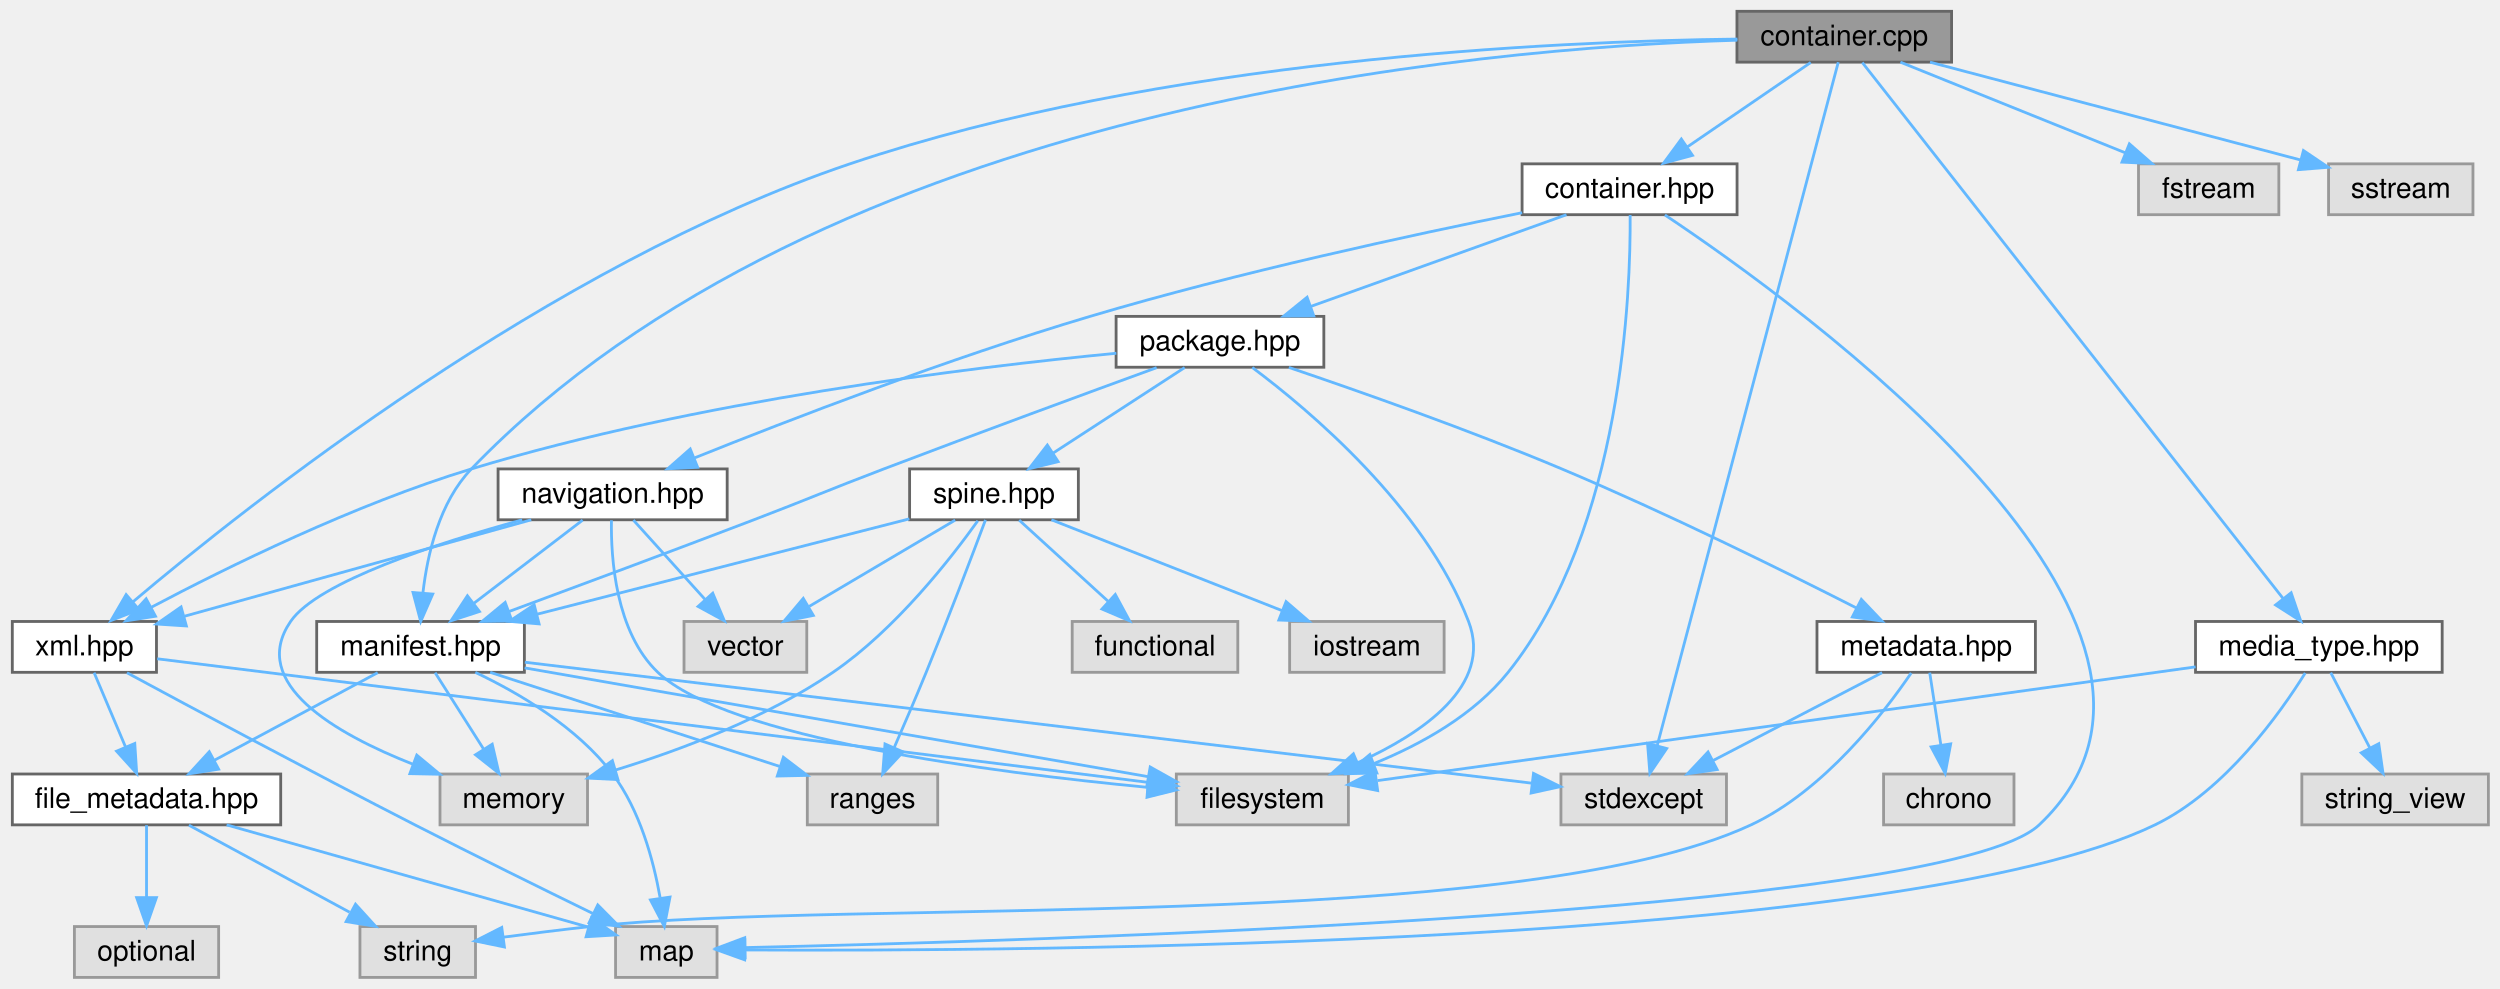
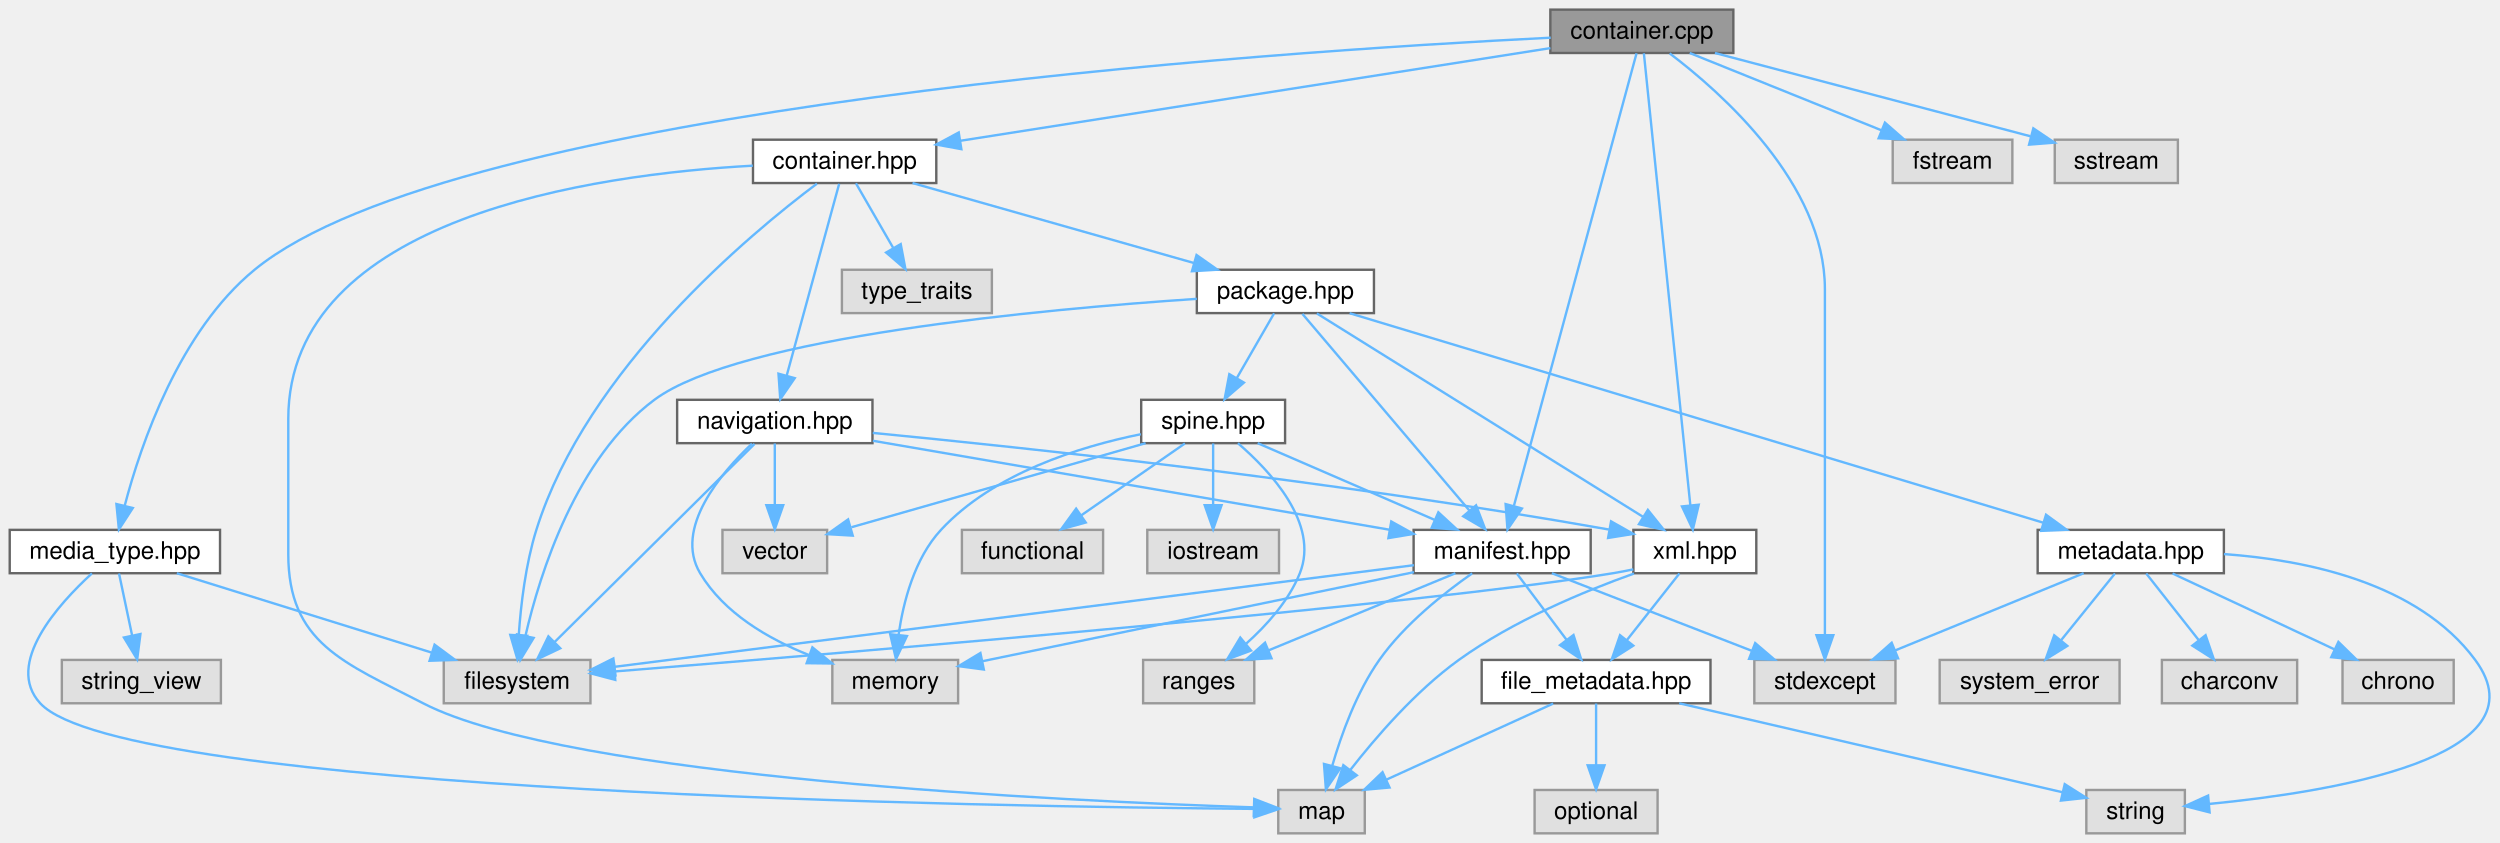
- <svg xmlns="http://www.w3.org/2000/svg" xmlns:xlink="http://www.w3.org/1999/xlink" width="885pt" height="350pt" viewBox="0.00 0.00 884.76 350.00">
+ <svg xmlns="http://www.w3.org/2000/svg" xmlns:xlink="http://www.w3.org/1999/xlink" width="1038pt" height="350pt" viewBox="0.00 0.00 1037.77 350.00">
  <g id="graph0" class="graph" transform="scale(1 1) rotate(0) translate(4 346)">
    <g id="Node000001" class="node">
      <g id="a_Node000001">
        <a xlink:title=" ">
-           <polygon fill="#999999" stroke="#666666" points="686.74,-342 610.76,-342 610.76,-324 686.74,-324 686.74,-342" />
-           <text text-anchor="middle" x="648.75" y="-330" font-family="Helvetica,sans-Serif" font-size="10.00">container.cpp</text>
+           <polygon fill="#999999" stroke="#666666" points="715.57,-342 639.59,-342 639.59,-324 715.57,-324 715.57,-342" />
+           <text text-anchor="middle" x="677.58" y="-330" font-family="Helvetica,sans-Serif" font-size="10.00">container.cpp</text>
        </a>
      </g>
    </g>
    <g id="Node000002" class="node">
      <g id="a_Node000002">
        <a xlink:href="container_8hpp.html" target="_top" xlink:title=" ">
-           <polygon fill="white" stroke="#666666" points="610.8,-288 534.7,-288 534.7,-270 610.8,-270 610.8,-288" />
-           <text text-anchor="middle" x="572.75" y="-276" font-family="Helvetica,sans-Serif" font-size="10.00">container.hpp</text>
+           <polygon fill="white" stroke="#666666" points="384.63,-288 308.53,-288 308.53,-270 384.63,-270 384.63,-288" />
+           <text text-anchor="middle" x="346.58" y="-276" font-family="Helvetica,sans-Serif" font-size="10.00">container.hpp</text>
        </a>
      </g>
    </g>
    <g id="edge1_Node000001_Node000002" class="edge">
      <g id="a_edge1_Node000001_Node000002">
        <a xlink:title=" ">
-           <path fill="none" stroke="#63b8ff" d="M636.88,-323.88C625.23,-315.91 607.25,-303.6 593.28,-294.05" />
-           <polygon fill="#63b8ff" stroke="#63b8ff" points="595.02,-291 584.79,-288.24 591.07,-296.78 595.02,-291" />
+           <path fill="none" stroke="#63b8ff" d="M639.61,-326.03C579.17,-316.54 461.13,-298 394.8,-287.58" />
+           <polygon fill="#63b8ff" stroke="#63b8ff" points="395.04,-284.07 384.62,-285.98 393.95,-290.99 395.04,-284.07" />
        </a>
      </g>
    </g>
    <g id="Node000004" class="node">
      <g id="a_Node000004">
        <a xlink:href="manifest_8hpp.html" target="_top" xlink:title=" ">
-           <polygon fill="white" stroke="#666666" points="181.51,-126 107.99,-126 107.99,-108 181.51,-108 181.51,-126" />
-           <text text-anchor="middle" x="144.75" y="-114" font-family="Helvetica,sans-Serif" font-size="10.00">manifest.hpp</text>
-         </a>
-       </g>
-     </g>
-     <g id="edge37_Node000001_Node000004" class="edge">
-       <g id="a_edge37_Node000001_Node000004">
-         <a xlink:title=" ">
-           <path fill="none" stroke="#63b8ff" d="M610.89,-331.77C519.9,-329.09 287.26,-309.25 162.75,-180 151.45,-168.27 147.18,-149.88 145.6,-136.17" />
-           <polygon fill="#63b8ff" stroke="#63b8ff" points="149.07,-135.7 144.81,-126 142.09,-136.25 149.07,-135.7" />
+           <polygon fill="white" stroke="#666666" points="656.34,-126 582.82,-126 582.82,-108 656.34,-108 656.34,-126" />
+           <text text-anchor="middle" x="619.58" y="-114" font-family="Helvetica,sans-Serif" font-size="10.00">manifest.hpp</text>
+         </a>
+       </g>
+     </g>
+     <g id="edge40_Node000001_Node000004" class="edge">
+       <g id="a_edge40_Node000001_Node000004">
+         <a xlink:title=" ">
+           <path fill="none" stroke="#63b8ff" d="M675.38,-323.87C666.93,-292.69 636.45,-180.24 624.47,-136.03" />
+           <polygon fill="#63b8ff" stroke="#63b8ff" points="627.78,-134.87 621.79,-126.14 621.02,-136.7 627.78,-134.87" />
        </a>
      </g>
    </g>
    <g id="Node000012" class="node">
      <g id="a_Node000012">
        <a xlink:title=" ">
-           <polygon fill="#e0e0e0" stroke="#999999" points="607.05,-72 548.45,-72 548.45,-54 607.05,-54 607.05,-72" />
-           <text text-anchor="middle" x="577.75" y="-60" font-family="Helvetica,sans-Serif" font-size="10.00">stdexcept</text>
-         </a>
-       </g>
-     </g>
-     <g id="edge45_Node000001_Node000012" class="edge">
-       <g id="a_edge45_Node000001_Node000012">
-         <a xlink:title=" ">
-           <path fill="none" stroke="#63b8ff" d="M646.63,-323.98C636.91,-287.3 596.59,-135.09 582.57,-82.21" />
-           <polygon fill="#63b8ff" stroke="#63b8ff" points="585.88,-81.02 579.94,-72.25 579.11,-82.82 585.88,-81.02" />
+           <polygon fill="#e0e0e0" stroke="#999999" points="782.88,-72 724.28,-72 724.28,-54 782.88,-54 782.88,-72" />
+           <text text-anchor="middle" x="753.58" y="-60" font-family="Helvetica,sans-Serif" font-size="10.00">stdexcept</text>
+         </a>
+       </g>
+     </g>
+     <g id="edge48_Node000001_Node000012" class="edge">
+       <g id="a_edge48_Node000001_Node000012">
+         <a xlink:title=" ">
+           <path fill="none" stroke="#63b8ff" d="M689.12,-323.84C710.38,-307.76 753.58,-269.7 753.58,-226 753.58,-226 753.58,-226 753.58,-170 753.58,-139.26 753.58,-103.5 753.58,-82.36" />
+           <polygon fill="#63b8ff" stroke="#63b8ff" points="757.08,-82.25 753.58,-72.25 750.08,-82.25 757.08,-82.25" />
        </a>
      </g>
    </g>
    <g id="Node000013" class="node">
      <g id="a_Node000013">
        <a xlink:href="xml_8hpp.html" target="_top" xlink:title=" ">
-           <polygon fill="white" stroke="#666666" points="51.27,-126 0.24,-126 0.24,-108 51.27,-108 51.27,-126" />
-           <text text-anchor="middle" x="25.75" y="-114" font-family="Helvetica,sans-Serif" font-size="10.00">xml.hpp</text>
-         </a>
-       </g>
-     </g>
-     <g id="edge42_Node000001_Node000013" class="edge">
-       <g id="a_edge42_Node000001_Node000013">
-         <a xlink:title=" ">
-           <path fill="none" stroke="#63b8ff" d="M610.92,-332.17C545.24,-331.4 406.61,-325.04 296.75,-288 190.62,-252.22 83.54,-167.32 42.86,-132.89" />
-           <polygon fill="#63b8ff" stroke="#63b8ff" points="45.08,-130.19 35.21,-126.35 40.53,-135.51 45.08,-130.19" />
-         </a>
-       </g>
-     </g>
-     <g id="Node000021" class="node">
-       <g id="a_Node000021">
-         <a xlink:href="media__type_8hpp.html" target="_top" xlink:title=" ">
-           <polygon fill="white" stroke="#666666" points="860.41,-126 773.09,-126 773.09,-108 860.41,-108 860.41,-126" />
-           <text text-anchor="middle" x="816.75" y="-114" font-family="Helvetica,sans-Serif" font-size="10.00">media_type.hpp</text>
-         </a>
-       </g>
-     </g>
-     <g id="edge38_Node000001_Node000021" class="edge">
-       <g id="a_edge38_Node000001_Node000021">
-         <a xlink:title=" ">
-           <path fill="none" stroke="#63b8ff" d="M655.13,-323.87C679.98,-292.23 770.53,-176.88 804.11,-134.11" />
-           <polygon fill="#63b8ff" stroke="#63b8ff" points="806.94,-136.16 810.36,-126.14 801.44,-131.84 806.94,-136.16" />
-         </a>
-       </g>
-     </g>
-     <g id="Node000023" class="node">
-       <g id="a_Node000023">
-         <a xlink:title=" ">
-           <polygon fill="#e0e0e0" stroke="#999999" points="802.59,-288 752.91,-288 752.91,-270 802.59,-270 802.59,-288" />
-           <text text-anchor="middle" x="777.75" y="-276" font-family="Helvetica,sans-Serif" font-size="10.00">fstream</text>
-         </a>
-       </g>
-     </g>
-     <g id="edge43_Node000001_Node000023" class="edge">
-       <g id="a_edge43_Node000001_Node000023">
-         <a xlink:title=" ">
-           <path fill="none" stroke="#63b8ff" d="M668.62,-323.99C689.87,-315.43 723.78,-301.76 748.16,-291.93" />
-           <polygon fill="#63b8ff" stroke="#63b8ff" points="749.68,-295.09 757.64,-288.11 747.06,-288.6 749.68,-295.09" />
+           <polygon fill="white" stroke="#666666" points="725.1,-126 674.07,-126 674.07,-108 725.1,-108 725.1,-126" />
+           <text text-anchor="middle" x="699.58" y="-114" font-family="Helvetica,sans-Serif" font-size="10.00">xml.hpp</text>
+         </a>
+       </g>
+     </g>
+     <g id="edge45_Node000001_Node000013" class="edge">
+       <g id="a_edge45_Node000001_Node000013">
+         <a xlink:title=" ">
+           <path fill="none" stroke="#63b8ff" d="M678.42,-323.87C681.62,-292.75 693.13,-180.72 697.7,-136.31" />
+           <polygon fill="#63b8ff" stroke="#63b8ff" points="701.2,-136.44 698.74,-126.14 694.24,-135.73 701.2,-136.44" />
        </a>
      </g>
    </g>
    <g id="Node000024" class="node">
      <g id="a_Node000024">
-         <a xlink:title=" ">
-           <polygon fill="#e0e0e0" stroke="#999999" points="871.31,-288 820.19,-288 820.19,-270 871.31,-270 871.31,-288" />
-           <text text-anchor="middle" x="845.75" y="-276" font-family="Helvetica,sans-Serif" font-size="10.00">sstream</text>
-         </a>
-       </g>
-     </g>
-     <g id="edge44_Node000001_Node000024" class="edge">
-       <g id="a_edge44_Node000001_Node000024">
-         <a xlink:title=" ">
-           <path fill="none" stroke="#63b8ff" d="M679.1,-323.99C714.42,-314.67 772.67,-299.29 810.11,-289.41" />
-           <polygon fill="#63b8ff" stroke="#63b8ff" points="811.3,-292.71 820.08,-286.78 809.52,-285.94 811.3,-292.71" />
+         <a xlink:href="media__type_8hpp.html" target="_top" xlink:title=" ">
+           <polygon fill="white" stroke="#666666" points="87.24,-126 -0.08,-126 -0.08,-108 87.24,-108 87.24,-126" />
+           <text text-anchor="middle" x="43.58" y="-114" font-family="Helvetica,sans-Serif" font-size="10.00">media_type.hpp</text>
+         </a>
+       </g>
+     </g>
+     <g id="edge41_Node000001_Node000024" class="edge">
+       <g id="a_edge41_Node000001_Node000024">
+         <a xlink:title=" ">
+           <path fill="none" stroke="#63b8ff" d="M639.75,-330.35C525.18,-324.64 184.73,-302.17 101.58,-234 70.34,-208.38 54.4,-161.68 47.66,-136.04" />
+           <polygon fill="#63b8ff" stroke="#63b8ff" points="51.02,-135.07 45.25,-126.18 44.22,-136.73 51.02,-135.07" />
+         </a>
+       </g>
+     </g>
+     <g id="Node000026" class="node">
+       <g id="a_Node000026">
+         <a xlink:title=" ">
+           <polygon fill="#e0e0e0" stroke="#999999" points="831.42,-288 781.74,-288 781.74,-270 831.42,-270 831.42,-288" />
+           <text text-anchor="middle" x="806.58" y="-276" font-family="Helvetica,sans-Serif" font-size="10.00">fstream</text>
+         </a>
+       </g>
+     </g>
+     <g id="edge46_Node000001_Node000026" class="edge">
+       <g id="a_edge46_Node000001_Node000026">
+         <a xlink:title=" ">
+           <path fill="none" stroke="#63b8ff" d="M697.45,-323.99C718.7,-315.43 752.61,-301.76 776.99,-291.93" />
+           <polygon fill="#63b8ff" stroke="#63b8ff" points="778.51,-295.09 786.47,-288.11 775.89,-288.6 778.51,-295.09" />
+         </a>
+       </g>
+     </g>
+     <g id="Node000027" class="node">
+       <g id="a_Node000027">
+         <a xlink:title=" ">
+           <polygon fill="#e0e0e0" stroke="#999999" points="900.14,-288 849.02,-288 849.02,-270 900.14,-270 900.14,-288" />
+           <text text-anchor="middle" x="874.58" y="-276" font-family="Helvetica,sans-Serif" font-size="10.00">sstream</text>
+         </a>
+       </g>
+     </g>
+     <g id="edge47_Node000001_Node000027" class="edge">
+       <g id="a_edge47_Node000001_Node000027">
+         <a xlink:title=" ">
+           <path fill="none" stroke="#63b8ff" d="M707.93,-323.99C743.25,-314.67 801.5,-299.29 838.94,-289.41" />
+           <polygon fill="#63b8ff" stroke="#63b8ff" points="840.13,-292.71 848.91,-286.78 838.35,-285.94 840.13,-292.71" />
        </a>
      </g>
    </g>
    <g id="Node000003" class="node">
      <g id="a_Node000003">
        <a xlink:href="navigation_8hpp.html" target="_top" xlink:title=" ">
-           <polygon fill="white" stroke="#666666" points="253.3,-180 172.2,-180 172.2,-162 253.3,-162 253.3,-180" />
-           <text text-anchor="middle" x="212.75" y="-168" font-family="Helvetica,sans-Serif" font-size="10.00">navigation.hpp</text>
+           <polygon fill="white" stroke="#666666" points="358.13,-180 277.03,-180 277.03,-162 358.13,-162 358.13,-180" />
+           <text text-anchor="middle" x="317.58" y="-168" font-family="Helvetica,sans-Serif" font-size="10.00">navigation.hpp</text>
        </a>
      </g>
    </g>
    <g id="edge2_Node000002_Node000003" class="edge">
      <g id="a_edge2_Node000002_Node000003">
        <a xlink:title=" ">
-           <path fill="none" stroke="#63b8ff" d="M534.7,-270.7C495.89,-262.91 434.1,-249.57 381.75,-234 331.8,-219.15 275.22,-197.34 241.84,-183.94" />
-           <polygon fill="#63b8ff" stroke="#63b8ff" points="242.84,-180.57 232.26,-180.06 240.22,-187.06 242.84,-180.57" />
+           <path fill="none" stroke="#63b8ff" d="M344.31,-269.68C339.65,-252.65 328.93,-213.47 322.57,-190.24" />
+           <polygon fill="#63b8ff" stroke="#63b8ff" points="325.86,-189 319.85,-180.28 319.11,-190.85 325.86,-189" />
        </a>
      </g>
    </g>
    <g id="Node000006" class="node">
      <g id="a_Node000006">
        <a xlink:title=" ">
-           <polygon fill="#e0e0e0" stroke="#999999" points="249.71,-18 213.79,-18 213.79,0 249.71,0 249.71,-18" />
-           <text text-anchor="middle" x="231.75" y="-6" font-family="Helvetica,sans-Serif" font-size="10.00">map</text>
-         </a>
-       </g>
-     </g>
-     <g id="edge36_Node000002_Node000006" class="edge">
-       <g id="a_edge36_Node000002_Node000006">
-         <a xlink:title=" ">
-           <path fill="none" stroke="#63b8ff" d="M585.26,-269.9C632.23,-238.59 791.67,-123.83 717.75,-54 684.33,-22.42 358.04,-12.76 259.68,-10.55" />
-           <polygon fill="#63b8ff" stroke="#63b8ff" points="259.67,-7.05 249.6,-10.33 259.52,-14.05 259.67,-7.05" />
+           <polygon fill="#e0e0e0" stroke="#999999" points="562.54,-18 526.62,-18 526.62,0 562.54,0 562.54,-18" />
+           <text text-anchor="middle" x="544.58" y="-6" font-family="Helvetica,sans-Serif" font-size="10.00">map</text>
+         </a>
+       </g>
+     </g>
+     <g id="edge38_Node000002_Node000006" class="edge">
+       <g id="a_edge38_Node000002_Node000006">
+         <a xlink:title=" ">
+           <path fill="none" stroke="#63b8ff" d="M308.44,-277.21C242.83,-273.62 115.58,-255.84 115.58,-172 115.58,-172 115.58,-172 115.58,-116 115.58,-78.87 138.59,-71.04 171.58,-54 231.77,-22.91 439.97,-13.3 516.27,-10.79" />
+           <polygon fill="#63b8ff" stroke="#63b8ff" points="516.65,-14.28 526.54,-10.46 516.43,-7.28 516.65,-14.28" />
        </a>
      </g>
    </g>
    <g id="Node000009" class="node">
      <g id="a_Node000009">
        <a xlink:title=" ">
-           <polygon fill="#e0e0e0" stroke="#999999" points="473.21,-72 412.3,-72 412.3,-54 473.21,-54 473.21,-72" />
-           <text text-anchor="middle" x="442.75" y="-60" font-family="Helvetica,sans-Serif" font-size="10.00">filesystem</text>
-         </a>
-       </g>
-     </g>
-     <g id="edge35_Node000002_Node000009" class="edge">
-       <g id="a_edge35_Node000002_Node000009">
-         <a xlink:title=" ">
-           <path fill="none" stroke="#63b8ff" d="M572.95,-269.88C573.16,-243.48 570.47,-158.86 529.75,-108 517.72,-92.98 499.22,-82.62 482.37,-75.75" />
-           <polygon fill="#63b8ff" stroke="#63b8ff" points="483.29,-72.35 472.69,-72.1 480.81,-78.9 483.29,-72.35" />
+           <polygon fill="#e0e0e0" stroke="#999999" points="241.04,-72 180.13,-72 180.13,-54 241.04,-54 241.04,-72" />
+           <text text-anchor="middle" x="210.58" y="-60" font-family="Helvetica,sans-Serif" font-size="10.00">filesystem</text>
+         </a>
+       </g>
+     </g>
+     <g id="edge37_Node000002_Node000009" class="edge">
+       <g id="a_edge37_Node000002_Node000009">
+         <a xlink:title=" ">
+           <path fill="none" stroke="#63b8ff" d="M335.08,-269.75C307.73,-249.25 239.5,-192.84 218.58,-126 214.11,-111.73 212.14,-94.85 211.27,-82.32" />
+           <polygon fill="#63b8ff" stroke="#63b8ff" points="214.75,-82.02 210.73,-72.22 207.76,-82.39 214.75,-82.02" />
        </a>
      </g>
    </g>
    <g id="Node000015" class="node">
      <g id="a_Node000015">
        <a xlink:href="package_8hpp.html" target="_top" xlink:title=" ">
-           <polygon fill="white" stroke="#666666" points="464.52,-234 390.98,-234 390.98,-216 464.52,-216 464.52,-234" />
-           <text text-anchor="middle" x="427.75" y="-222" font-family="Helvetica,sans-Serif" font-size="10.00">package.hpp</text>
+           <polygon fill="white" stroke="#666666" points="566.35,-234 492.81,-234 492.81,-216 566.35,-216 566.35,-234" />
+           <text text-anchor="middle" x="529.58" y="-222" font-family="Helvetica,sans-Serif" font-size="10.00">package.hpp</text>
        </a>
      </g>
    </g>
    <g id="edge20_Node000002_Node000015" class="edge">
      <g id="a_edge20_Node000002_Node000015">
        <a xlink:title=" ">
-           <path fill="none" stroke="#63b8ff" d="M550.41,-269.99C526.22,-261.31 487.4,-247.39 459.92,-237.54" />
-           <polygon fill="#63b8ff" stroke="#63b8ff" points="460.95,-234.19 450.35,-234.11 458.59,-240.78 460.95,-234.19" />
+           <path fill="none" stroke="#63b8ff" d="M374.77,-269.99C406.07,-261.1 456.76,-246.69 491.55,-236.81" />
+           <polygon fill="#63b8ff" stroke="#63b8ff" points="492.69,-240.12 501.36,-234.02 490.78,-233.39 492.69,-240.12" />
+         </a>
+       </g>
+     </g>
+     <g id="Node000023" class="node">
+       <g id="a_Node000023">
+         <a xlink:title=" ">
+           <polygon fill="#e0e0e0" stroke="#999999" points="407.71,-234 345.45,-234 345.45,-216 407.71,-216 407.71,-234" />
+           <text text-anchor="middle" x="376.58" y="-222" font-family="Helvetica,sans-Serif" font-size="10.00">type_traits</text>
+         </a>
+       </g>
+     </g>
+     <g id="edge39_Node000002_Node000023" class="edge">
+       <g id="a_edge39_Node000002_Node000023">
+         <a xlink:title=" ">
+           <path fill="none" stroke="#63b8ff" d="M351.27,-269.88C355.38,-262.74 361.5,-252.13 366.7,-243.13" />
+           <polygon fill="#63b8ff" stroke="#63b8ff" points="369.86,-244.65 371.83,-234.24 363.8,-241.15 369.86,-244.65" />
        </a>
      </g>
    </g>
    <g id="edge3_Node000003_Node000004" class="edge">
      <g id="a_edge3_Node000003_Node000004">
        <a xlink:title=" ">
-           <path fill="none" stroke="#63b8ff" d="M202.13,-161.88C191.81,-153.98 175.92,-141.84 163.48,-132.32" />
-           <polygon fill="#63b8ff" stroke="#63b8ff" points="165.6,-129.53 155.53,-126.24 161.34,-135.09 165.6,-129.53" />
+           <path fill="none" stroke="#63b8ff" d="M358.31,-162.99C414.05,-153.39 513.87,-136.2 572.67,-126.08" />
+           <polygon fill="#63b8ff" stroke="#63b8ff" points="573.54,-129.48 582.8,-124.33 572.35,-122.58 573.54,-129.48" />
        </a>
      </g>
    </g>
    <g id="edge17_Node000003_Node000009" class="edge">
      <g id="a_edge17_Node000003_Node000009">
        <a xlink:title=" ">
-           <path fill="none" stroke="#63b8ff" d="M212.33,-161.83C212.11,-148.52 213.77,-122.25 228.75,-108 253.21,-84.73 347.14,-72.54 402.09,-67.28" />
-           <polygon fill="#63b8ff" stroke="#63b8ff" points="402.57,-70.75 412.2,-66.35 401.92,-63.78 402.57,-70.75" />
+           <path fill="none" stroke="#63b8ff" d="M309.18,-161.68C291.29,-143.96 249.17,-102.23 226.2,-79.47" />
+           <polygon fill="#63b8ff" stroke="#63b8ff" points="228.51,-76.83 218.94,-72.28 223.58,-81.8 228.51,-76.83" />
        </a>
      </g>
    </g>
    <g id="Node000010" class="node">
      <g id="a_Node000010">
        <a xlink:title=" ">
-           <polygon fill="#e0e0e0" stroke="#999999" points="203.86,-72 151.64,-72 151.64,-54 203.86,-54 203.86,-72" />
-           <text text-anchor="middle" x="177.75" y="-60" font-family="Helvetica,sans-Serif" font-size="10.00">memory</text>
+           <polygon fill="#e0e0e0" stroke="#999999" points="393.69,-72 341.47,-72 341.47,-54 393.69,-54 393.69,-72" />
+           <text text-anchor="middle" x="367.58" y="-60" font-family="Helvetica,sans-Serif" font-size="10.00">memory</text>
        </a>
      </g>
    </g>
    <g id="edge18_Node000003_Node000010" class="edge">
      <g id="a_edge18_Node000003_Node000010">
        <a xlink:title=" ">
-           <path fill="none" stroke="#63b8ff" d="M180.73,-161.98C150.48,-153.68 108.35,-140 98.75,-126 83.71,-104.07 114.63,-86.27 142.09,-75.45" />
-           <polygon fill="#63b8ff" stroke="#63b8ff" points="143.42,-78.69 151.57,-71.92 140.98,-72.13 143.42,-78.69" />
+           <path fill="none" stroke="#63b8ff" d="M308.08,-161.77C295.33,-149.71 275.51,-126.62 286.58,-108 296.43,-91.44 314.92,-80.73 331.76,-74.02" />
+           <polygon fill="#63b8ff" stroke="#63b8ff" points="333.19,-77.23 341.4,-70.52 330.81,-70.65 333.19,-77.23" />
        </a>
      </g>
    </g>
    <g id="edge13_Node000003_Node000013" class="edge">
      <g id="a_edge13_Node000003_Node000013">
        <a xlink:title=" ">
-           <path fill="none" stroke="#63b8ff" d="M183.94,-161.99C150.93,-152.81 96.82,-137.76 61.24,-127.87" />
-           <polygon fill="#63b8ff" stroke="#63b8ff" points="61.86,-124.41 51.29,-125.1 59.98,-131.15 61.86,-124.41" />
+           <path fill="none" stroke="#63b8ff" d="M358.25,-166.26C421.57,-160.13 547.75,-146.7 663.89,-126.14" />
+           <polygon fill="#63b8ff" stroke="#63b8ff" points="664.8,-129.53 674.02,-124.32 663.56,-122.64 664.8,-129.53" />
        </a>
      </g>
    </g>
    <g id="Node000014" class="node">
      <g id="a_Node000014">
        <a xlink:title=" ">
-           <polygon fill="#e0e0e0" stroke="#999999" points="281.48,-126 238.02,-126 238.02,-108 281.48,-108 281.48,-126" />
-           <text text-anchor="middle" x="259.75" y="-114" font-family="Helvetica,sans-Serif" font-size="10.00">vector</text>
+           <polygon fill="#e0e0e0" stroke="#999999" points="339.31,-126 295.85,-126 295.85,-108 339.31,-108 339.31,-126" />
+           <text text-anchor="middle" x="317.58" y="-114" font-family="Helvetica,sans-Serif" font-size="10.00">vector</text>
        </a>
      </g>
    </g>
    <g id="edge19_Node000003_Node000014" class="edge">
      <g id="a_edge19_Node000003_Node000014">
        <a xlink:title=" ">
-           <path fill="none" stroke="#63b8ff" d="M220.09,-161.88C226.88,-154.36 237.16,-142.99 245.55,-133.71" />
-           <polygon fill="#63b8ff" stroke="#63b8ff" points="248.19,-136.01 252.3,-126.24 243,-131.31 248.19,-136.01" />
+           <path fill="none" stroke="#63b8ff" d="M317.58,-161.88C317.58,-155.05 317.58,-145.03 317.58,-136.29" />
+           <polygon fill="#63b8ff" stroke="#63b8ff" points="321.08,-136.24 317.58,-126.24 314.08,-136.24 321.08,-136.24" />
        </a>
      </g>
    </g>
    <g id="Node000005" class="node">
      <g id="a_Node000005">
        <a xlink:href="file__metadata_8hpp.html" target="_top" xlink:title=" ">
-           <polygon fill="white" stroke="#666666" points="95.25,-72 0.25,-72 0.25,-54 95.25,-54 95.25,-72" />
-           <text text-anchor="middle" x="47.75" y="-60" font-family="Helvetica,sans-Serif" font-size="10.00">file_metadata.hpp</text>
+           <polygon fill="white" stroke="#666666" points="706.08,-72 611.08,-72 611.08,-54 706.08,-54 706.08,-72" />
+           <text text-anchor="middle" x="658.58" y="-60" font-family="Helvetica,sans-Serif" font-size="10.00">file_metadata.hpp</text>
        </a>
      </g>
    </g>
    <g id="edge4_Node000004_Node000005" class="edge">
      <g id="a_edge4_Node000004_Node000005">
        <a xlink:title=" ">
-           <path fill="none" stroke="#63b8ff" d="M129.59,-107.88C114.08,-99.56 89.73,-86.51 71.62,-76.8" />
-           <polygon fill="#63b8ff" stroke="#63b8ff" points="73.27,-73.71 62.8,-72.07 69.96,-79.88 73.27,-73.71" />
+           <path fill="none" stroke="#63b8ff" d="M625.67,-107.88C631.19,-100.52 639.49,-89.45 646.37,-80.28" />
+           <polygon fill="#63b8ff" stroke="#63b8ff" points="649.2,-82.34 652.4,-72.24 643.6,-78.14 649.2,-82.34" />
        </a>
      </g>
    </g>
    <g id="edge9_Node000004_Node000006" class="edge">
      <g id="a_edge9_Node000004_Node000006">
        <a xlink:title=" ">
-           <path fill="none" stroke="#63b8ff" d="M164.15,-107.98C179.44,-100.72 200.21,-88.61 212.75,-72 222.41,-59.22 227.2,-41.49 229.55,-28.26" />
-           <polygon fill="#63b8ff" stroke="#63b8ff" points="233.06,-28.43 231.05,-18.03 226.14,-27.42 233.06,-28.43" />
+           <path fill="none" stroke="#63b8ff" d="M607.13,-107.93C595.73,-99.99 579.09,-86.91 568.58,-72 559.12,-58.59 552.77,-40.95 548.99,-27.91" />
+           <polygon fill="#63b8ff" stroke="#63b8ff" points="552.37,-27 546.4,-18.24 545.6,-28.81 552.37,-27" />
        </a>
      </g>
    </g>
    <g id="edge8_Node000004_Node000009" class="edge">
      <g id="a_edge8_Node000004_Node000009">
        <a xlink:title=" ">
-           <path fill="none" stroke="#63b8ff" d="M181.59,-109.57C237.71,-99.78 344.2,-81.2 402.36,-71.05" />
-           <polygon fill="#63b8ff" stroke="#63b8ff" points="403.05,-74.48 412.3,-69.31 401.84,-67.59 403.05,-74.48" />
+           <path fill="none" stroke="#63b8ff" d="M582.93,-111.34C506.55,-101.63 330.88,-79.3 251.2,-69.16" />
+           <polygon fill="#63b8ff" stroke="#63b8ff" points="251.43,-65.67 241.07,-67.88 250.55,-72.61 251.43,-65.67" />
        </a>
      </g>
    </g>
    <g id="edge10_Node000004_Node000010" class="edge">
      <g id="a_edge10_Node000004_Node000010">
        <a xlink:title=" ">
-           <path fill="none" stroke="#63b8ff" d="M149.91,-107.88C154.48,-100.67 161.31,-89.91 167.06,-80.85" />
-           <polygon fill="#63b8ff" stroke="#63b8ff" points="170.12,-82.56 172.52,-72.24 164.21,-78.81 170.12,-82.56" />
+           <path fill="none" stroke="#63b8ff" d="M582.94,-108.44C534.99,-98.55 451.48,-81.31 403.77,-71.47" />
+           <polygon fill="#63b8ff" stroke="#63b8ff" points="404.37,-68.02 393.87,-69.42 402.95,-74.87 404.37,-68.02" />
        </a>
      </g>
    </g>
    <g id="Node000011" class="node">
      <g id="a_Node000011">
        <a xlink:title=" ">
-           <polygon fill="#e0e0e0" stroke="#999999" points="327.83,-72 281.67,-72 281.67,-54 327.83,-54 327.83,-72" />
-           <text text-anchor="middle" x="304.75" y="-60" font-family="Helvetica,sans-Serif" font-size="10.00">ranges</text>
+           <polygon fill="#e0e0e0" stroke="#999999" points="516.66,-72 470.5,-72 470.5,-54 516.66,-54 516.66,-72" />
+           <text text-anchor="middle" x="493.58" y="-60" font-family="Helvetica,sans-Serif" font-size="10.00">ranges</text>
        </a>
      </g>
    </g>
    <g id="edge11_Node000004_Node000011" class="edge">
      <g id="a_edge11_Node000004_Node000011">
        <a xlink:title=" ">
-           <path fill="none" stroke="#63b8ff" d="M169.4,-107.99C196.89,-99.06 241.47,-84.57 271.9,-74.68" />
-           <polygon fill="#63b8ff" stroke="#63b8ff" points="273.2,-77.93 281.63,-71.51 271.04,-71.28 273.2,-77.93" />
+           <path fill="none" stroke="#63b8ff" d="M600.17,-107.99C579.42,-99.43 546.3,-85.76 522.48,-75.93" />
+           <polygon fill="#63b8ff" stroke="#63b8ff" points="523.8,-72.69 513.22,-72.11 521.13,-79.16 523.8,-72.69" />
        </a>
      </g>
    </g>
    <g id="edge12_Node000004_Node000012" class="edge">
      <g id="a_edge12_Node000004_Node000012">
        <a xlink:title=" ">
-           <path fill="none" stroke="#63b8ff" d="M181.67,-111.57C262.57,-101.85 454.9,-78.75 538.18,-68.75" />
-           <polygon fill="#63b8ff" stroke="#63b8ff" points="538.74,-72.21 548.25,-67.54 537.9,-65.26 538.74,-72.21" />
+           <path fill="none" stroke="#63b8ff" d="M640.22,-107.99C662.39,-99.39 697.83,-85.63 723.18,-75.8" />
+           <polygon fill="#63b8ff" stroke="#63b8ff" points="724.64,-78.99 732.69,-72.11 722.1,-72.46 724.64,-78.99" />
        </a>
      </g>
    </g>
    <g id="edge5_Node000005_Node000006" class="edge">
      <g id="a_edge5_Node000005_Node000006">
        <a xlink:title=" ">
-           <path fill="none" stroke="#63b8ff" d="M76.1,-53.99C110.9,-44.15 169.55,-27.58 204.06,-17.83" />
-           <polygon fill="#63b8ff" stroke="#63b8ff" points="205.27,-21.12 213.94,-15.03 203.36,-14.39 205.27,-21.12" />
+           <path fill="none" stroke="#63b8ff" d="M640.77,-53.88C622.2,-45.4 592.87,-32.02 571.47,-22.27" />
+           <polygon fill="#63b8ff" stroke="#63b8ff" points="572.82,-19.03 562.27,-18.07 569.91,-25.4 572.82,-19.03" />
        </a>
      </g>
    </g>
    <g id="Node000007" class="node">
      <g id="a_Node000007">
        <a xlink:title=" ">
-           <polygon fill="#e0e0e0" stroke="#999999" points="73.28,-18 22.22,-18 22.22,0 73.28,0 73.28,-18" />
-           <text text-anchor="middle" x="47.75" y="-6" font-family="Helvetica,sans-Serif" font-size="10.00">optional</text>
+           <polygon fill="#e0e0e0" stroke="#999999" points="684.11,-18 633.05,-18 633.05,0 684.11,0 684.11,-18" />
+           <text text-anchor="middle" x="658.58" y="-6" font-family="Helvetica,sans-Serif" font-size="10.00">optional</text>
        </a>
      </g>
    </g>
    <g id="edge6_Node000005_Node000007" class="edge">
      <g id="a_edge6_Node000005_Node000007">
        <a xlink:title=" ">
-           <path fill="none" stroke="#63b8ff" d="M47.75,-53.88C47.75,-47.05 47.75,-37.03 47.75,-28.29" />
-           <polygon fill="#63b8ff" stroke="#63b8ff" points="51.25,-28.24 47.75,-18.24 44.25,-28.24 51.25,-28.24" />
+           <path fill="none" stroke="#63b8ff" d="M658.58,-53.88C658.58,-47.05 658.58,-37.03 658.58,-28.29" />
+           <polygon fill="#63b8ff" stroke="#63b8ff" points="662.08,-28.24 658.58,-18.24 655.08,-28.24 662.08,-28.24" />
        </a>
      </g>
    </g>
    <g id="Node000008" class="node">
      <g id="a_Node000008">
        <a xlink:title=" ">
-           <polygon fill="#e0e0e0" stroke="#999999" points="164.21,-18 123.3,-18 123.3,0 164.21,0 164.21,-18" />
-           <text text-anchor="middle" x="143.75" y="-6" font-family="Helvetica,sans-Serif" font-size="10.00">string</text>
+           <polygon fill="#e0e0e0" stroke="#999999" points="903.04,-18 862.13,-18 862.13,0 903.04,0 903.04,-18" />
+           <text text-anchor="middle" x="882.58" y="-6" font-family="Helvetica,sans-Serif" font-size="10.00">string</text>
        </a>
      </g>
    </g>
    <g id="edge7_Node000005_Node000008" class="edge">
      <g id="a_edge7_Node000005_Node000008">
        <a xlink:title=" ">
-           <path fill="none" stroke="#63b8ff" d="M62.75,-53.88C77.97,-45.63 101.76,-32.74 119.63,-23.07" />
-           <polygon fill="#63b8ff" stroke="#63b8ff" points="121.73,-25.91 128.86,-18.07 118.4,-19.75 121.73,-25.91" />
+           <path fill="none" stroke="#63b8ff" d="M693.09,-53.99C736.65,-43.88 810.87,-26.65 852.32,-17.03" />
+           <polygon fill="#63b8ff" stroke="#63b8ff" points="853.16,-20.42 862.11,-14.75 851.58,-13.6 853.16,-20.42" />
        </a>
      </g>
    </g>
    <g id="edge14_Node000013_Node000005" class="edge">
      <g id="a_edge14_Node000013_Node000005">
        <a xlink:title=" ">
-           <path fill="none" stroke="#63b8ff" d="M29.19,-107.88C32.14,-100.89 36.5,-90.58 40.26,-81.71" />
-           <polygon fill="#63b8ff" stroke="#63b8ff" points="43.59,-82.81 44.27,-72.24 37.15,-80.09 43.59,-82.81" />
+           <path fill="none" stroke="#63b8ff" d="M693.17,-107.88C687.37,-100.52 678.65,-89.45 671.41,-80.28" />
+           <polygon fill="#63b8ff" stroke="#63b8ff" points="674.02,-77.93 665.08,-72.24 668.52,-82.26 674.02,-77.93" />
        </a>
      </g>
    </g>
    <g id="edge16_Node000013_Node000006" class="edge">
      <g id="a_edge16_Node000013_Node000006">
        <a xlink:title=" ">
-           <path fill="none" stroke="#63b8ff" d="M40.83,-107.84C63.04,-95.85 105.92,-72.86 142.75,-54 163.85,-43.2 187.97,-31.3 205.77,-22.61" />
-           <polygon fill="#63b8ff" stroke="#63b8ff" points="207.49,-25.66 214.95,-18.13 204.43,-19.37 207.49,-25.66" />
+           <path fill="none" stroke="#63b8ff" d="M674.34,-107.88C653.62,-100.49 624.12,-88.25 601.58,-72 583.68,-59.09 567.07,-39.85 556.46,-26.23" />
+           <polygon fill="#63b8ff" stroke="#63b8ff" points="559.22,-24.08 550.39,-18.22 553.64,-28.31 559.22,-24.08" />
        </a>
      </g>
    </g>
    <g id="edge15_Node000013_Node000009" class="edge">
      <g id="a_edge15_Node000013_Node000009">
        <a xlink:title=" ">
-           <path fill="none" stroke="#63b8ff" d="M51.52,-112.79C121.84,-104.02 317.4,-79.63 402.42,-69.03" />
-           <polygon fill="#63b8ff" stroke="#63b8ff" points="402.98,-72.49 412.47,-67.78 402.11,-65.54 402.98,-72.49" />
+           <path fill="none" stroke="#63b8ff" d="M674.04,-109.6C671.19,-109 668.33,-108.45 665.58,-108 586.24,-94.89 347.39,-74.96 251.29,-67.23" />
+           <polygon fill="#63b8ff" stroke="#63b8ff" points="251.34,-63.72 241.1,-66.41 250.78,-70.7 251.34,-63.72" />
        </a>
      </g>
    </g>
    <g id="edge21_Node000015_Node000004" class="edge">
      <g id="a_edge21_Node000015_Node000004">
        <a xlink:title=" ">
-           <path fill="none" stroke="#63b8ff" d="M405.33,-215.85C381.38,-207.11 342.31,-192.77 308.75,-180 288.23,-172.19 283.26,-169.84 262.75,-162 233.44,-150.8 199.91,-138.33 176.11,-129.54" />
-           <polygon fill="#63b8ff" stroke="#63b8ff" points="177.13,-126.18 166.54,-126.01 174.71,-132.75 177.13,-126.18" />
-         </a>
-       </g>
-     </g>
-     <g id="edge34_Node000015_Node000009" class="edge">
-       <g id="a_edge34_Node000015_Node000009">
-         <a xlink:title=" ">
-           <path fill="none" stroke="#63b8ff" d="M439.18,-215.91C459.26,-200.9 500.21,-166.57 515.75,-126 524.43,-103.35 499.51,-86.38 476.46,-75.97" />
-           <polygon fill="#63b8ff" stroke="#63b8ff" points="477.71,-72.7 467.14,-72.04 474.99,-79.15 477.71,-72.7" />
-         </a>
-       </g>
-     </g>
-     <g id="edge33_Node000015_Node000013" class="edge">
-       <g id="a_edge33_Node000015_Node000013">
-         <a xlink:title=" ">
-           <path fill="none" stroke="#63b8ff" d="M391.06,-220.95C339.27,-215.97 242.18,-204.12 162.75,-180 121.37,-167.44 76.18,-145.17 49.43,-131.02" />
-           <polygon fill="#63b8ff" stroke="#63b8ff" points="50.92,-127.85 40.46,-126.21 47.62,-134.02 50.92,-127.85" />
+           <path fill="none" stroke="#63b8ff" d="M536.64,-215.68C551.56,-198.11 586.51,-156.96 605.94,-134.07" />
+           <polygon fill="#63b8ff" stroke="#63b8ff" points="608.75,-136.17 612.55,-126.28 603.41,-131.64 608.75,-136.17" />
+         </a>
+       </g>
+     </g>
+     <g id="edge36_Node000015_Node000009" class="edge">
+       <g id="a_edge36_Node000015_Node000009">
+         <a xlink:title=" ">
+           <path fill="none" stroke="#63b8ff" d="M492.82,-221.92C429.35,-217.67 302.63,-206.11 267.58,-180 235.13,-155.83 220.12,-108.16 214.07,-82.08" />
+           <polygon fill="#63b8ff" stroke="#63b8ff" points="217.45,-81.13 211.95,-72.07 210.6,-82.58 217.45,-81.13" />
+         </a>
+       </g>
+     </g>
+     <g id="edge35_Node000015_Node000013" class="edge">
+       <g id="a_edge35_Node000015_Node000013">
+         <a xlink:title=" ">
+           <path fill="none" stroke="#63b8ff" d="M542.64,-215.86C571.76,-197.7 642.26,-153.74 678.01,-131.45" />
+           <polygon fill="#63b8ff" stroke="#63b8ff" points="680.08,-134.29 686.71,-126.02 676.37,-128.35 680.08,-134.29" />
        </a>
      </g>
    </g>
    <g id="Node000016" class="node">
      <g id="a_Node000016">
        <a xlink:href="metadata_8hpp.html" target="_top" xlink:title=" ">
-           <polygon fill="white" stroke="#666666" points="716.41,-126 639.09,-126 639.09,-108 716.41,-108 716.41,-126" />
-           <text text-anchor="middle" x="677.75" y="-114" font-family="Helvetica,sans-Serif" font-size="10.00">metadata.hpp</text>
+           <polygon fill="white" stroke="#666666" points="919.24,-126 841.92,-126 841.92,-108 919.24,-108 919.24,-126" />
+           <text text-anchor="middle" x="880.58" y="-114" font-family="Helvetica,sans-Serif" font-size="10.00">metadata.hpp</text>
        </a>
      </g>
    </g>
    <g id="edge22_Node000015_Node000016" class="edge">
      <g id="a_edge22_Node000015_Node000016">
        <a xlink:title=" ">
-           <path fill="none" stroke="#63b8ff" d="M452.13,-215.93C476.76,-207.59 515.79,-193.87 548.75,-180 585.71,-164.44 627.34,-143.86 653.06,-130.77" />
-           <polygon fill="#63b8ff" stroke="#63b8ff" points="654.79,-133.82 662.09,-126.15 651.6,-127.59 654.79,-133.82" />
+           <path fill="none" stroke="#63b8ff" d="M556.25,-215.95C618.46,-197.16 773.27,-150.41 844.13,-129.01" />
+           <polygon fill="#63b8ff" stroke="#63b8ff" points="845.39,-132.28 853.95,-126.04 843.37,-125.58 845.39,-132.28" />
+         </a>
+       </g>
+     </g>
+     <g id="Node000020" class="node">
+       <g id="a_Node000020">
+         <a xlink:href="spine_8hpp.html" target="_top" xlink:title=" ">
+           <polygon fill="white" stroke="#666666" points="529.45,-180 469.71,-180 469.71,-162 529.45,-162 529.45,-180" />
+           <text text-anchor="middle" x="499.58" y="-168" font-family="Helvetica,sans-Serif" font-size="10.00">spine.hpp</text>
+         </a>
+       </g>
+     </g>
+     <g id="edge28_Node000015_Node000020" class="edge">
+       <g id="a_edge28_Node000015_Node000020">
+         <a xlink:title=" ">
+           <path fill="none" stroke="#63b8ff" d="M524.89,-215.88C520.78,-208.74 514.66,-198.13 509.47,-189.13" />
+           <polygon fill="#63b8ff" stroke="#63b8ff" points="512.36,-187.15 504.33,-180.24 506.3,-190.65 512.36,-187.15" />
+         </a>
+       </g>
+     </g>
+     <g id="edge26_Node000016_Node000008" class="edge">
+       <g id="a_edge26_Node000016_Node000008">
+         <a xlink:title=" ">
+           <path fill="none" stroke="#63b8ff" d="M919.28,-115.94C952.89,-113.56 999.82,-104.18 1023.58,-72 1053.48,-31.52 963.22,-17.05 913.31,-12.23" />
+           <polygon fill="#63b8ff" stroke="#63b8ff" points="913.31,-8.71 903.04,-11.31 912.69,-15.68 913.31,-8.71" />
+         </a>
+       </g>
+     </g>
+     <g id="edge25_Node000016_Node000012" class="edge">
+       <g id="a_edge25_Node000016_Node000012">
+         <a xlink:title=" ">
+           <path fill="none" stroke="#63b8ff" d="M861.02,-107.99C840.1,-99.43 806.71,-85.76 782.71,-75.93" />
+           <polygon fill="#63b8ff" stroke="#63b8ff" points="783.96,-72.66 773.38,-72.11 781.31,-79.13 783.96,-72.66" />
+         </a>
+       </g>
+     </g>
+     <g id="Node000017" class="node">
+       <g id="a_Node000017">
+         <a xlink:title=" ">
+           <polygon fill="#e0e0e0" stroke="#999999" points="949.66,-72 893.5,-72 893.5,-54 949.66,-54 949.66,-72" />
+           <text text-anchor="middle" x="921.58" y="-60" font-family="Helvetica,sans-Serif" font-size="10.00">charconv</text>
+         </a>
+       </g>
+     </g>
+     <g id="edge23_Node000016_Node000017" class="edge">
+       <g id="a_edge23_Node000016_Node000017">
+         <a xlink:title=" ">
+           <path fill="none" stroke="#63b8ff" d="M886.99,-107.88C892.79,-100.52 901.51,-89.45 908.75,-80.28" />
+           <polygon fill="#63b8ff" stroke="#63b8ff" points="911.64,-82.26 915.08,-72.24 906.14,-77.93 911.64,-82.26" />
        </a>
      </g>
    </g>
    <g id="Node000018" class="node">
      <g id="a_Node000018">
-         <a xlink:href="spine_8hpp.html" target="_top" xlink:title=" ">
-           <polygon fill="white" stroke="#666666" points="377.62,-180 317.88,-180 317.88,-162 377.62,-162 377.62,-180" />
-           <text text-anchor="middle" x="347.75" y="-168" font-family="Helvetica,sans-Serif" font-size="10.00">spine.hpp</text>
-         </a>
-       </g>
-     </g>
-     <g id="edge26_Node000015_Node000018" class="edge">
-       <g id="a_edge26_Node000015_Node000018">
-         <a xlink:title=" ">
-           <path fill="none" stroke="#63b8ff" d="M415.25,-215.88C402.8,-207.79 383.47,-195.22 368.68,-185.61" />
-           <polygon fill="#63b8ff" stroke="#63b8ff" points="370.46,-182.58 360.16,-180.07 366.64,-188.45 370.46,-182.58" />
-         </a>
-       </g>
-     </g>
-     <g id="edge25_Node000016_Node000008" class="edge">
-       <g id="a_edge25_Node000016_Node000008">
-         <a xlink:title=" ">
-           <path fill="none" stroke="#63b8ff" d="M672.44,-107.76C662.97,-93.86 641.69,-66.1 615.75,-54 532.66,-15.25 295.89,-27.96 204.75,-18 194.77,-16.91 183.89,-15.54 174.13,-14.25" />
-           <polygon fill="#63b8ff" stroke="#63b8ff" points="174.44,-10.76 164.06,-12.89 173.5,-17.69 174.44,-10.76" />
-         </a>
-       </g>
-     </g>
-     <g id="edge24_Node000016_Node000012" class="edge">
-       <g id="a_edge24_Node000016_Node000012">
-         <a xlink:title=" ">
-           <path fill="none" stroke="#63b8ff" d="M662.13,-107.88C646.13,-99.56 621.03,-86.51 602.36,-76.8" />
-           <polygon fill="#63b8ff" stroke="#63b8ff" points="603.75,-73.58 593.27,-72.07 600.52,-79.79 603.75,-73.58" />
-         </a>
-       </g>
-     </g>
-     <g id="Node000017" class="node">
-       <g id="a_Node000017">
-         <a xlink:title=" ">
-           <polygon fill="#e0e0e0" stroke="#999999" points="708.83,-72 662.67,-72 662.67,-54 708.83,-54 708.83,-72" />
-           <text text-anchor="middle" x="685.75" y="-60" font-family="Helvetica,sans-Serif" font-size="10.00">chrono</text>
-         </a>
-       </g>
-     </g>
-     <g id="edge23_Node000016_Node000017" class="edge">
-       <g id="a_edge23_Node000016_Node000017">
-         <a xlink:title=" ">
-           <path fill="none" stroke="#63b8ff" d="M679,-107.88C680.05,-101.05 681.59,-91.03 682.94,-82.29" />
-           <polygon fill="#63b8ff" stroke="#63b8ff" points="686.42,-82.66 684.48,-72.24 679.5,-81.59 686.42,-82.66" />
-         </a>
-       </g>
-     </g>
-     <g id="edge27_Node000018_Node000004" class="edge">
-       <g id="a_edge27_Node000018_Node000004">
-         <a xlink:title=" ">
-           <path fill="none" stroke="#63b8ff" d="M317.8,-162.33C282.9,-153.39 225.03,-138.56 185.92,-128.55" />
-           <polygon fill="#63b8ff" stroke="#63b8ff" points="186.72,-125.14 176.16,-126.05 184.98,-131.92 186.72,-125.14" />
-         </a>
-       </g>
-     </g>
-     <g id="edge30_Node000018_Node000010" class="edge">
-       <g id="a_edge30_Node000018_Node000010">
-         <a xlink:title=" ">
-           <path fill="none" stroke="#63b8ff" d="M342.03,-161.65C332.69,-148.57 312.97,-123.18 290.75,-108 267.28,-91.96 237.13,-80.6 213.88,-73.45" />
-           <polygon fill="#63b8ff" stroke="#63b8ff" points="214.64,-70.02 204.06,-70.55 212.66,-76.74 214.64,-70.02" />
-         </a>
-       </g>
-     </g>
-     <g id="edge31_Node000018_Node000011" class="edge">
-       <g id="a_edge31_Node000018_Node000011">
-         <a xlink:title=" ">
-           <path fill="none" stroke="#63b8ff" d="M344.74,-161.94C340.29,-150.07 331.62,-127.23 323.75,-108 320.16,-99.22 315.99,-89.53 312.48,-81.49" />
-           <polygon fill="#63b8ff" stroke="#63b8ff" points="315.57,-79.82 308.35,-72.07 309.17,-82.63 315.57,-79.82" />
-         </a>
-       </g>
-     </g>
-     <g id="edge32_Node000018_Node000014" class="edge">
-       <g id="a_edge32_Node000018_Node000014">
-         <a xlink:title=" ">
-           <path fill="none" stroke="#63b8ff" d="M334,-161.88C320.18,-153.71 298.64,-140.98 282.32,-131.33" />
-           <polygon fill="#63b8ff" stroke="#63b8ff" points="283.79,-128.14 273.4,-126.07 280.23,-134.17 283.79,-128.14" />
+         <a xlink:title=" ">
+           <polygon fill="#e0e0e0" stroke="#999999" points="1014.66,-72 968.5,-72 968.5,-54 1014.66,-54 1014.66,-72" />
+           <text text-anchor="middle" x="991.58" y="-60" font-family="Helvetica,sans-Serif" font-size="10.00">chrono</text>
+         </a>
+       </g>
+     </g>
+     <g id="edge24_Node000016_Node000018" class="edge">
+       <g id="a_edge24_Node000016_Node000018">
+         <a xlink:title=" ">
+           <path fill="none" stroke="#63b8ff" d="M897.92,-107.88C915.93,-99.44 944.31,-86.15 965.12,-76.4" />
+           <polygon fill="#63b8ff" stroke="#63b8ff" points="966.79,-79.48 974.36,-72.07 963.82,-73.14 966.79,-79.48" />
        </a>
      </g>
    </g>
    <g id="Node000019" class="node">
      <g id="a_Node000019">
        <a xlink:title=" ">
-           <polygon fill="#e0e0e0" stroke="#999999" points="434.06,-126 375.44,-126 375.44,-108 434.06,-108 434.06,-126" />
-           <text text-anchor="middle" x="404.75" y="-114" font-family="Helvetica,sans-Serif" font-size="10.00">functional</text>
-         </a>
-       </g>
-     </g>
-     <g id="edge28_Node000018_Node000019" class="edge">
-       <g id="a_edge28_Node000018_Node000019">
-         <a xlink:title=" ">
-           <path fill="none" stroke="#63b8ff" d="M356.66,-161.88C365.06,-154.21 377.86,-142.53 388.14,-133.15" />
-           <polygon fill="#63b8ff" stroke="#63b8ff" points="390.69,-135.56 395.72,-126.24 385.97,-130.39 390.69,-135.56" />
-         </a>
-       </g>
-     </g>
-     <g id="Node000020" class="node">
-       <g id="a_Node000020">
-         <a xlink:title=" ">
-           <polygon fill="#e0e0e0" stroke="#999999" points="507.1,-126 452.41,-126 452.41,-108 507.1,-108 507.1,-126" />
-           <text text-anchor="middle" x="479.75" y="-114" font-family="Helvetica,sans-Serif" font-size="10.00">iostream</text>
-         </a>
-       </g>
-     </g>
-     <g id="edge29_Node000018_Node000020" class="edge">
-       <g id="a_edge29_Node000018_Node000020">
-         <a xlink:title=" ">
-           <path fill="none" stroke="#63b8ff" d="M368.09,-161.99C389.92,-153.39 424.83,-139.63 449.81,-129.8" />
-           <polygon fill="#63b8ff" stroke="#63b8ff" points="451.15,-133.03 459.17,-126.11 448.59,-126.51 451.15,-133.03" />
-         </a>
-       </g>
-     </g>
-     <g id="edge40_Node000021_Node000006" class="edge">
-       <g id="a_edge40_Node000021_Node000006">
-         <a xlink:title=" ">
-           <path fill="none" stroke="#63b8ff" d="M811.93,-107.76C803.28,-93.85 783.69,-66.08 758.75,-54 669.44,-10.75 355.19,-9.17 259.57,-9.72" />
-           <polygon fill="#63b8ff" stroke="#63b8ff" points="259.49,-6.22 249.51,-9.79 259.54,-13.22 259.49,-6.22" />
-         </a>
-       </g>
-     </g>
-     <g id="edge39_Node000021_Node000009" class="edge">
-       <g id="a_edge39_Node000021_Node000009">
-         <a xlink:title=" ">
-           <path fill="none" stroke="#63b8ff" d="M773.12,-109.93C700.17,-99.79 554.49,-79.54 483.51,-69.67" />
-           <polygon fill="#63b8ff" stroke="#63b8ff" points="483.57,-66.14 473.19,-68.23 482.61,-73.08 483.57,-66.14" />
+           <polygon fill="#e0e0e0" stroke="#999999" points="875.93,-72 801.24,-72 801.24,-54 875.93,-54 875.93,-72" />
+           <text text-anchor="middle" x="838.58" y="-60" font-family="Helvetica,sans-Serif" font-size="10.00">system_error</text>
+         </a>
+       </g>
+     </g>
+     <g id="edge27_Node000016_Node000019" class="edge">
+       <g id="a_edge27_Node000016_Node000019">
+         <a xlink:title=" ">
+           <path fill="none" stroke="#63b8ff" d="M874.02,-107.88C868.07,-100.52 859.14,-89.45 851.73,-80.28" />
+           <polygon fill="#63b8ff" stroke="#63b8ff" points="854.24,-77.82 845.24,-72.24 848.8,-82.22 854.24,-77.82" />
+         </a>
+       </g>
+     </g>
+     <g id="edge29_Node000020_Node000004" class="edge">
+       <g id="a_edge29_Node000020_Node000004">
+         <a xlink:title=" ">
+           <path fill="none" stroke="#63b8ff" d="M518.07,-161.99C537.65,-153.5 568.82,-140 591.45,-130.19" />
+           <polygon fill="#63b8ff" stroke="#63b8ff" points="593.09,-133.29 600.88,-126.11 590.31,-126.87 593.09,-133.29" />
+         </a>
+       </g>
+     </g>
+     <g id="edge32_Node000020_Node000010" class="edge">
+       <g id="a_edge32_Node000020_Node000010">
+         <a xlink:title=" ">
+           <path fill="none" stroke="#63b8ff" d="M469.57,-165.72C444.11,-160.56 408.36,-149.45 386.58,-126 375.57,-114.14 370.93,-96.05 368.98,-82.47" />
+           <polygon fill="#63b8ff" stroke="#63b8ff" points="372.45,-81.92 367.9,-72.35 365.49,-82.67 372.45,-81.92" />
+         </a>
+       </g>
+     </g>
+     <g id="edge33_Node000020_Node000011" class="edge">
+       <g id="a_edge33_Node000020_Node000011">
+         <a xlink:title=" ">
+           <path fill="none" stroke="#63b8ff" d="M509.87,-161.97C523.2,-150.51 543.82,-128.57 535.58,-108 531,-96.56 521.86,-86.41 513.28,-78.74" />
+           <polygon fill="#63b8ff" stroke="#63b8ff" points="515.32,-75.89 505.39,-72.2 510.85,-81.28 515.32,-75.89" />
+         </a>
+       </g>
+     </g>
+     <g id="edge34_Node000020_Node000014" class="edge">
+       <g id="a_edge34_Node000020_Node000014">
+         <a xlink:title=" ">
+           <path fill="none" stroke="#63b8ff" d="M471.54,-161.99C438.56,-152.57 383.93,-136.96 349.39,-127.09" />
+           <polygon fill="#63b8ff" stroke="#63b8ff" points="349.94,-123.61 339.37,-124.22 348.02,-130.34 349.94,-123.61" />
+         </a>
+       </g>
+     </g>
+     <g id="Node000021" class="node">
+       <g id="a_Node000021">
+         <a xlink:title=" ">
+           <polygon fill="#e0e0e0" stroke="#999999" points="453.89,-126 395.27,-126 395.27,-108 453.89,-108 453.89,-126" />
+           <text text-anchor="middle" x="424.58" y="-114" font-family="Helvetica,sans-Serif" font-size="10.00">functional</text>
+         </a>
+       </g>
+     </g>
+     <g id="edge30_Node000020_Node000021" class="edge">
+       <g id="a_edge30_Node000020_Node000021">
+         <a xlink:title=" ">
+           <path fill="none" stroke="#63b8ff" d="M487.86,-161.88C476.37,-153.91 458.62,-141.6 444.84,-132.05" />
+           <polygon fill="#63b8ff" stroke="#63b8ff" points="446.68,-129.06 436.47,-126.24 442.69,-134.81 446.68,-129.06" />
        </a>
      </g>
    </g>
    <g id="Node000022" class="node">
      <g id="a_Node000022">
        <a xlink:title=" ">
-           <polygon fill="#e0e0e0" stroke="#999999" points="876.77,-72 810.73,-72 810.73,-54 876.77,-54 876.77,-72" />
-           <text text-anchor="middle" x="843.75" y="-60" font-family="Helvetica,sans-Serif" font-size="10.00">string_view</text>
-         </a>
-       </g>
-     </g>
-     <g id="edge41_Node000021_Node000022" class="edge">
-       <g id="a_edge41_Node000021_Node000022">
-         <a xlink:title=" ">
-           <path fill="none" stroke="#63b8ff" d="M820.97,-107.88C824.67,-100.74 830.18,-90.13 834.86,-81.13" />
-           <polygon fill="#63b8ff" stroke="#63b8ff" points="837.97,-82.73 839.47,-72.24 831.76,-79.5 837.97,-82.73" />
+           <polygon fill="#e0e0e0" stroke="#999999" points="526.93,-126 472.24,-126 472.24,-108 526.93,-108 526.93,-126" />
+           <text text-anchor="middle" x="499.58" y="-114" font-family="Helvetica,sans-Serif" font-size="10.00">iostream</text>
+         </a>
+       </g>
+     </g>
+     <g id="edge31_Node000020_Node000022" class="edge">
+       <g id="a_edge31_Node000020_Node000022">
+         <a xlink:title=" ">
+           <path fill="none" stroke="#63b8ff" d="M499.58,-161.88C499.58,-155.05 499.58,-145.03 499.58,-136.29" />
+           <polygon fill="#63b8ff" stroke="#63b8ff" points="503.08,-136.24 499.58,-126.24 496.08,-136.24 503.08,-136.24" />
+         </a>
+       </g>
+     </g>
+     <g id="edge43_Node000024_Node000006" class="edge">
+       <g id="a_edge43_Node000024_Node000006">
+         <a xlink:title=" ">
+           <path fill="none" stroke="#63b8ff" d="M34.04,-107.91C20.16,-95.19 -2.42,-70.29 12.58,-54 46.95,-16.67 411.85,-11.01 516.61,-10.15" />
+           <polygon fill="#63b8ff" stroke="#63b8ff" points="516.75,-13.65 526.73,-10.08 516.7,-6.65 516.75,-13.65" />
+         </a>
+       </g>
+     </g>
+     <g id="edge42_Node000024_Node000009" class="edge">
+       <g id="a_edge42_Node000024_Node000009">
+         <a xlink:title=" ">
+           <path fill="none" stroke="#63b8ff" d="M69.31,-107.99C97.63,-99.17 143.33,-84.94 175.06,-75.06" />
+           <polygon fill="#63b8ff" stroke="#63b8ff" points="176.32,-78.33 184.82,-72.02 174.24,-71.65 176.32,-78.33" />
+         </a>
+       </g>
+     </g>
+     <g id="Node000025" class="node">
+       <g id="a_Node000025">
+         <a xlink:title=" ">
+           <polygon fill="#e0e0e0" stroke="#999999" points="87.6,-72 21.56,-72 21.56,-54 87.6,-54 87.6,-72" />
+           <text text-anchor="middle" x="54.58" y="-60" font-family="Helvetica,sans-Serif" font-size="10.00">string_view</text>
+         </a>
+       </g>
+     </g>
+     <g id="edge44_Node000024_Node000025" class="edge">
+       <g id="a_edge44_Node000024_Node000025">
+         <a xlink:title=" ">
+           <path fill="none" stroke="#63b8ff" d="M45.3,-107.88C46.74,-101.05 48.86,-91.03 50.71,-82.29" />
+           <polygon fill="#63b8ff" stroke="#63b8ff" points="54.19,-82.75 52.84,-72.24 47.34,-81.3 54.19,-82.75" />
        </a>
      </g>
    </g>
  </g>
</svg>
